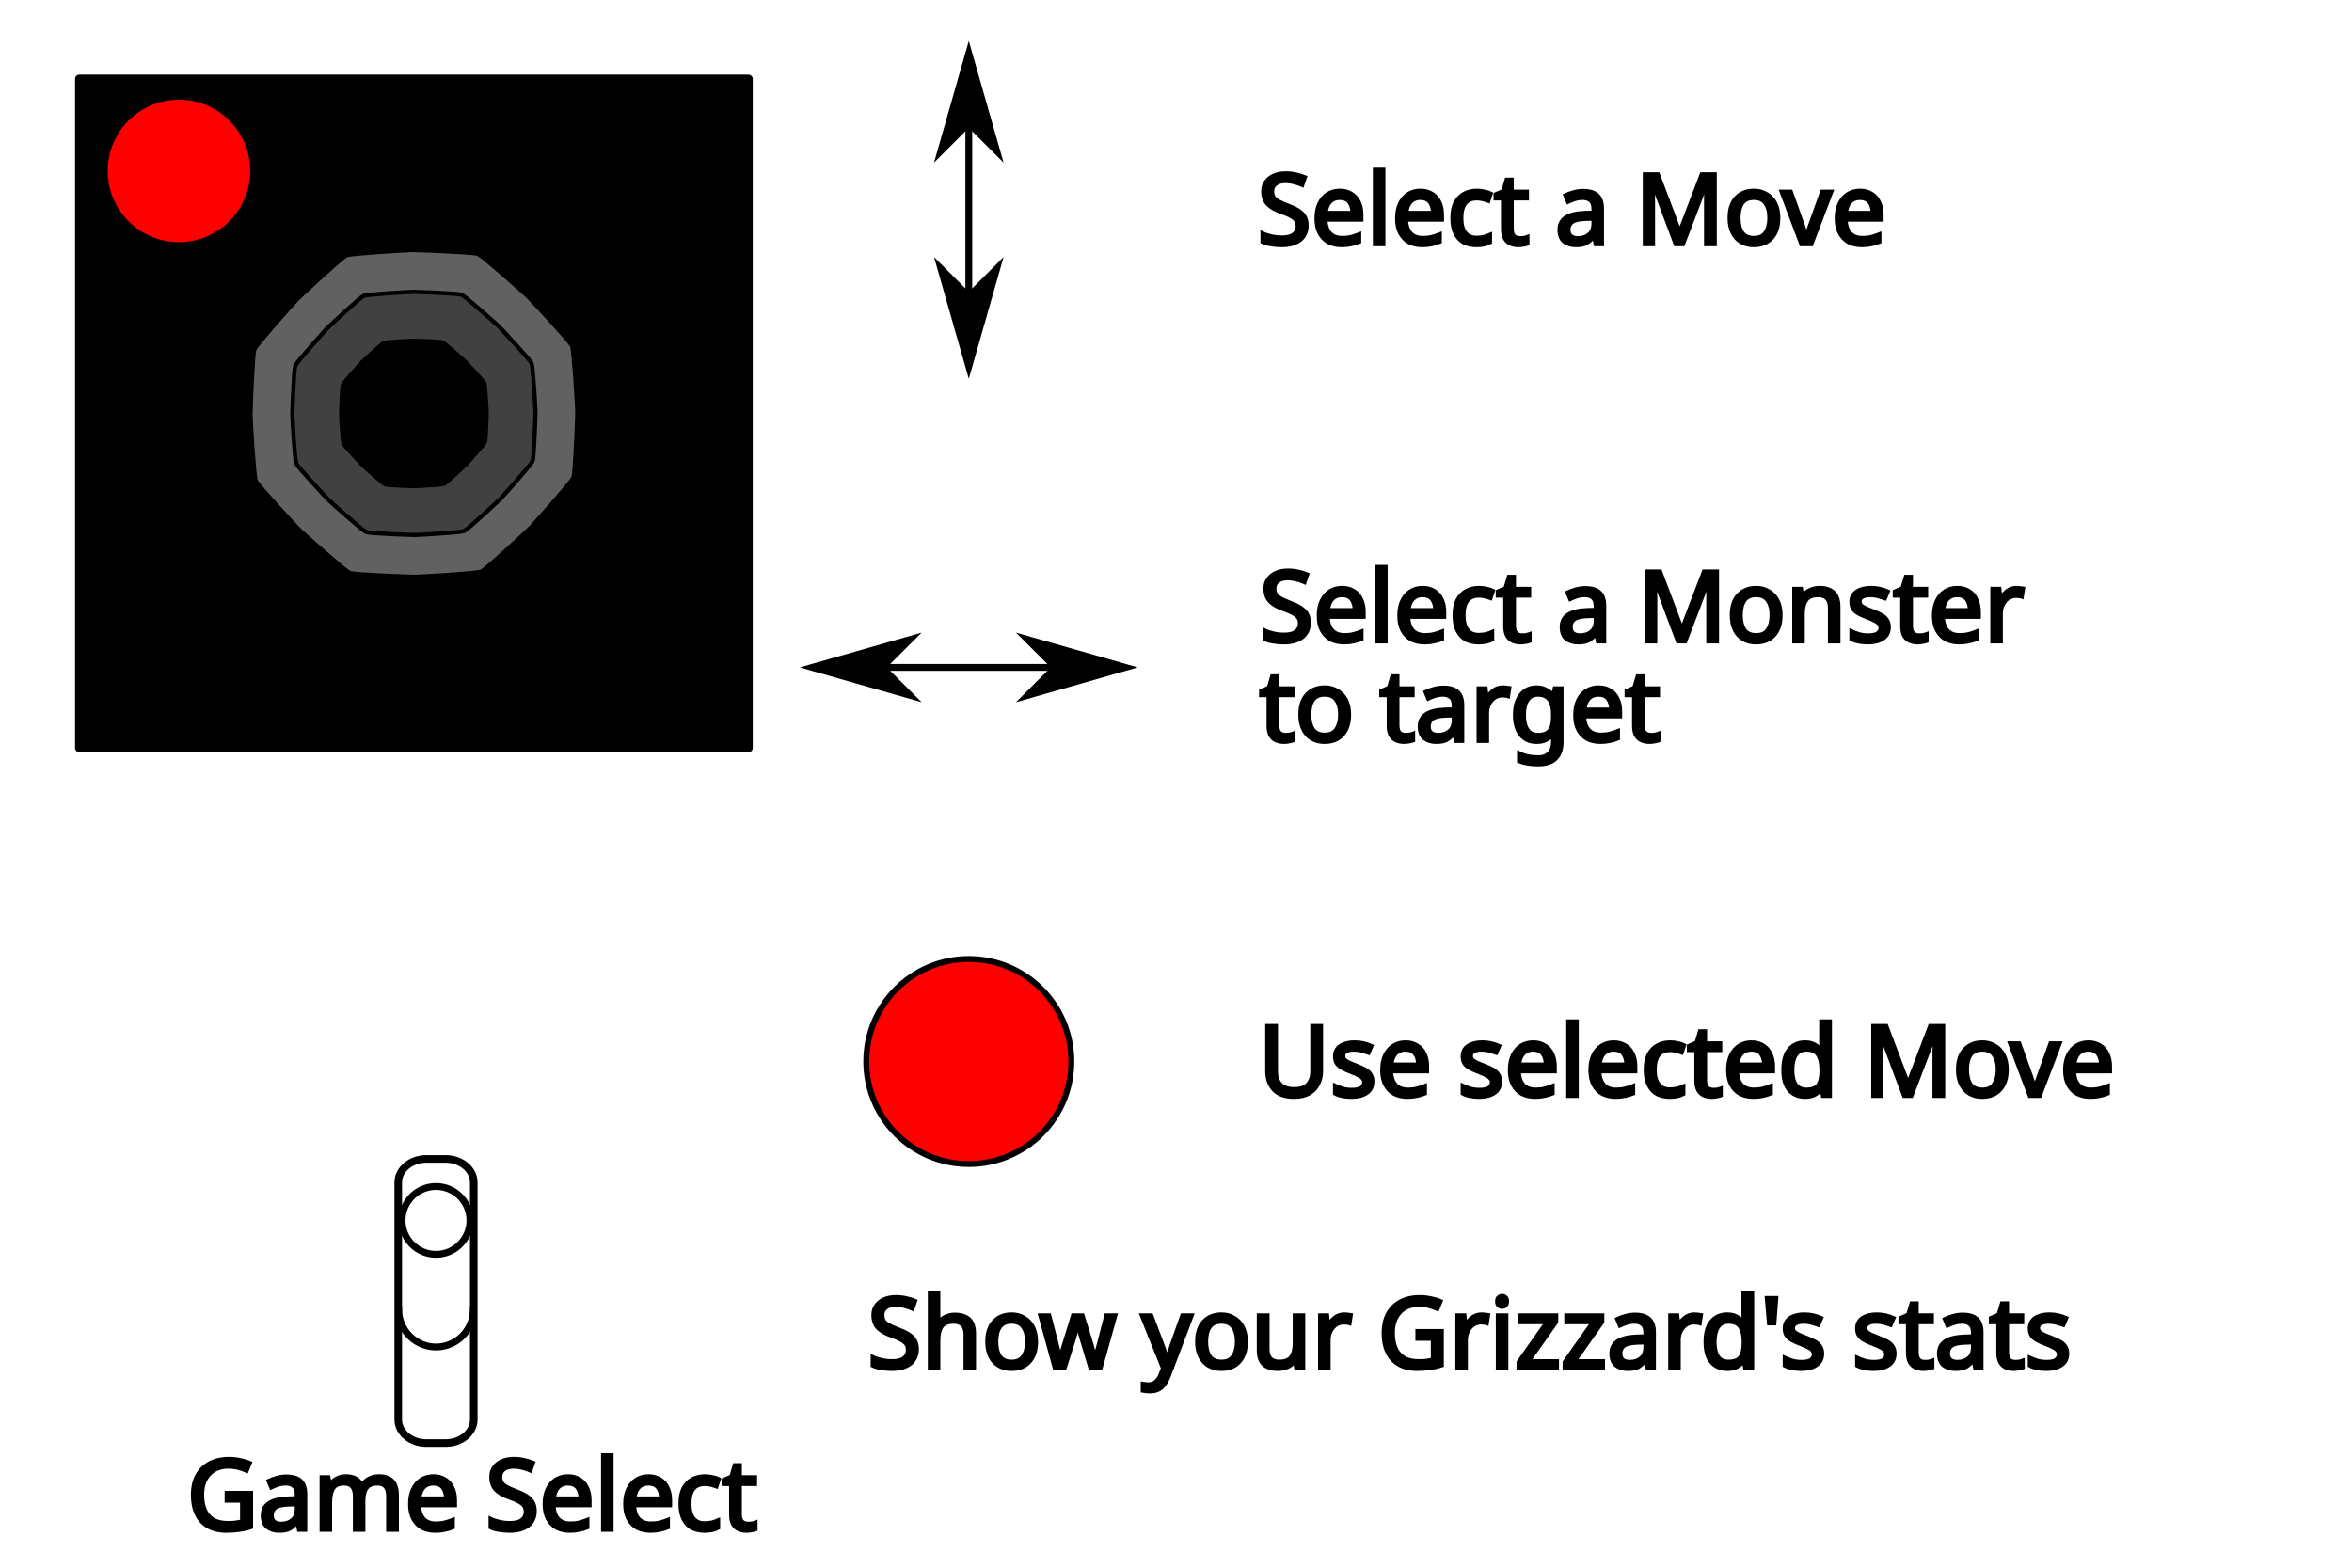
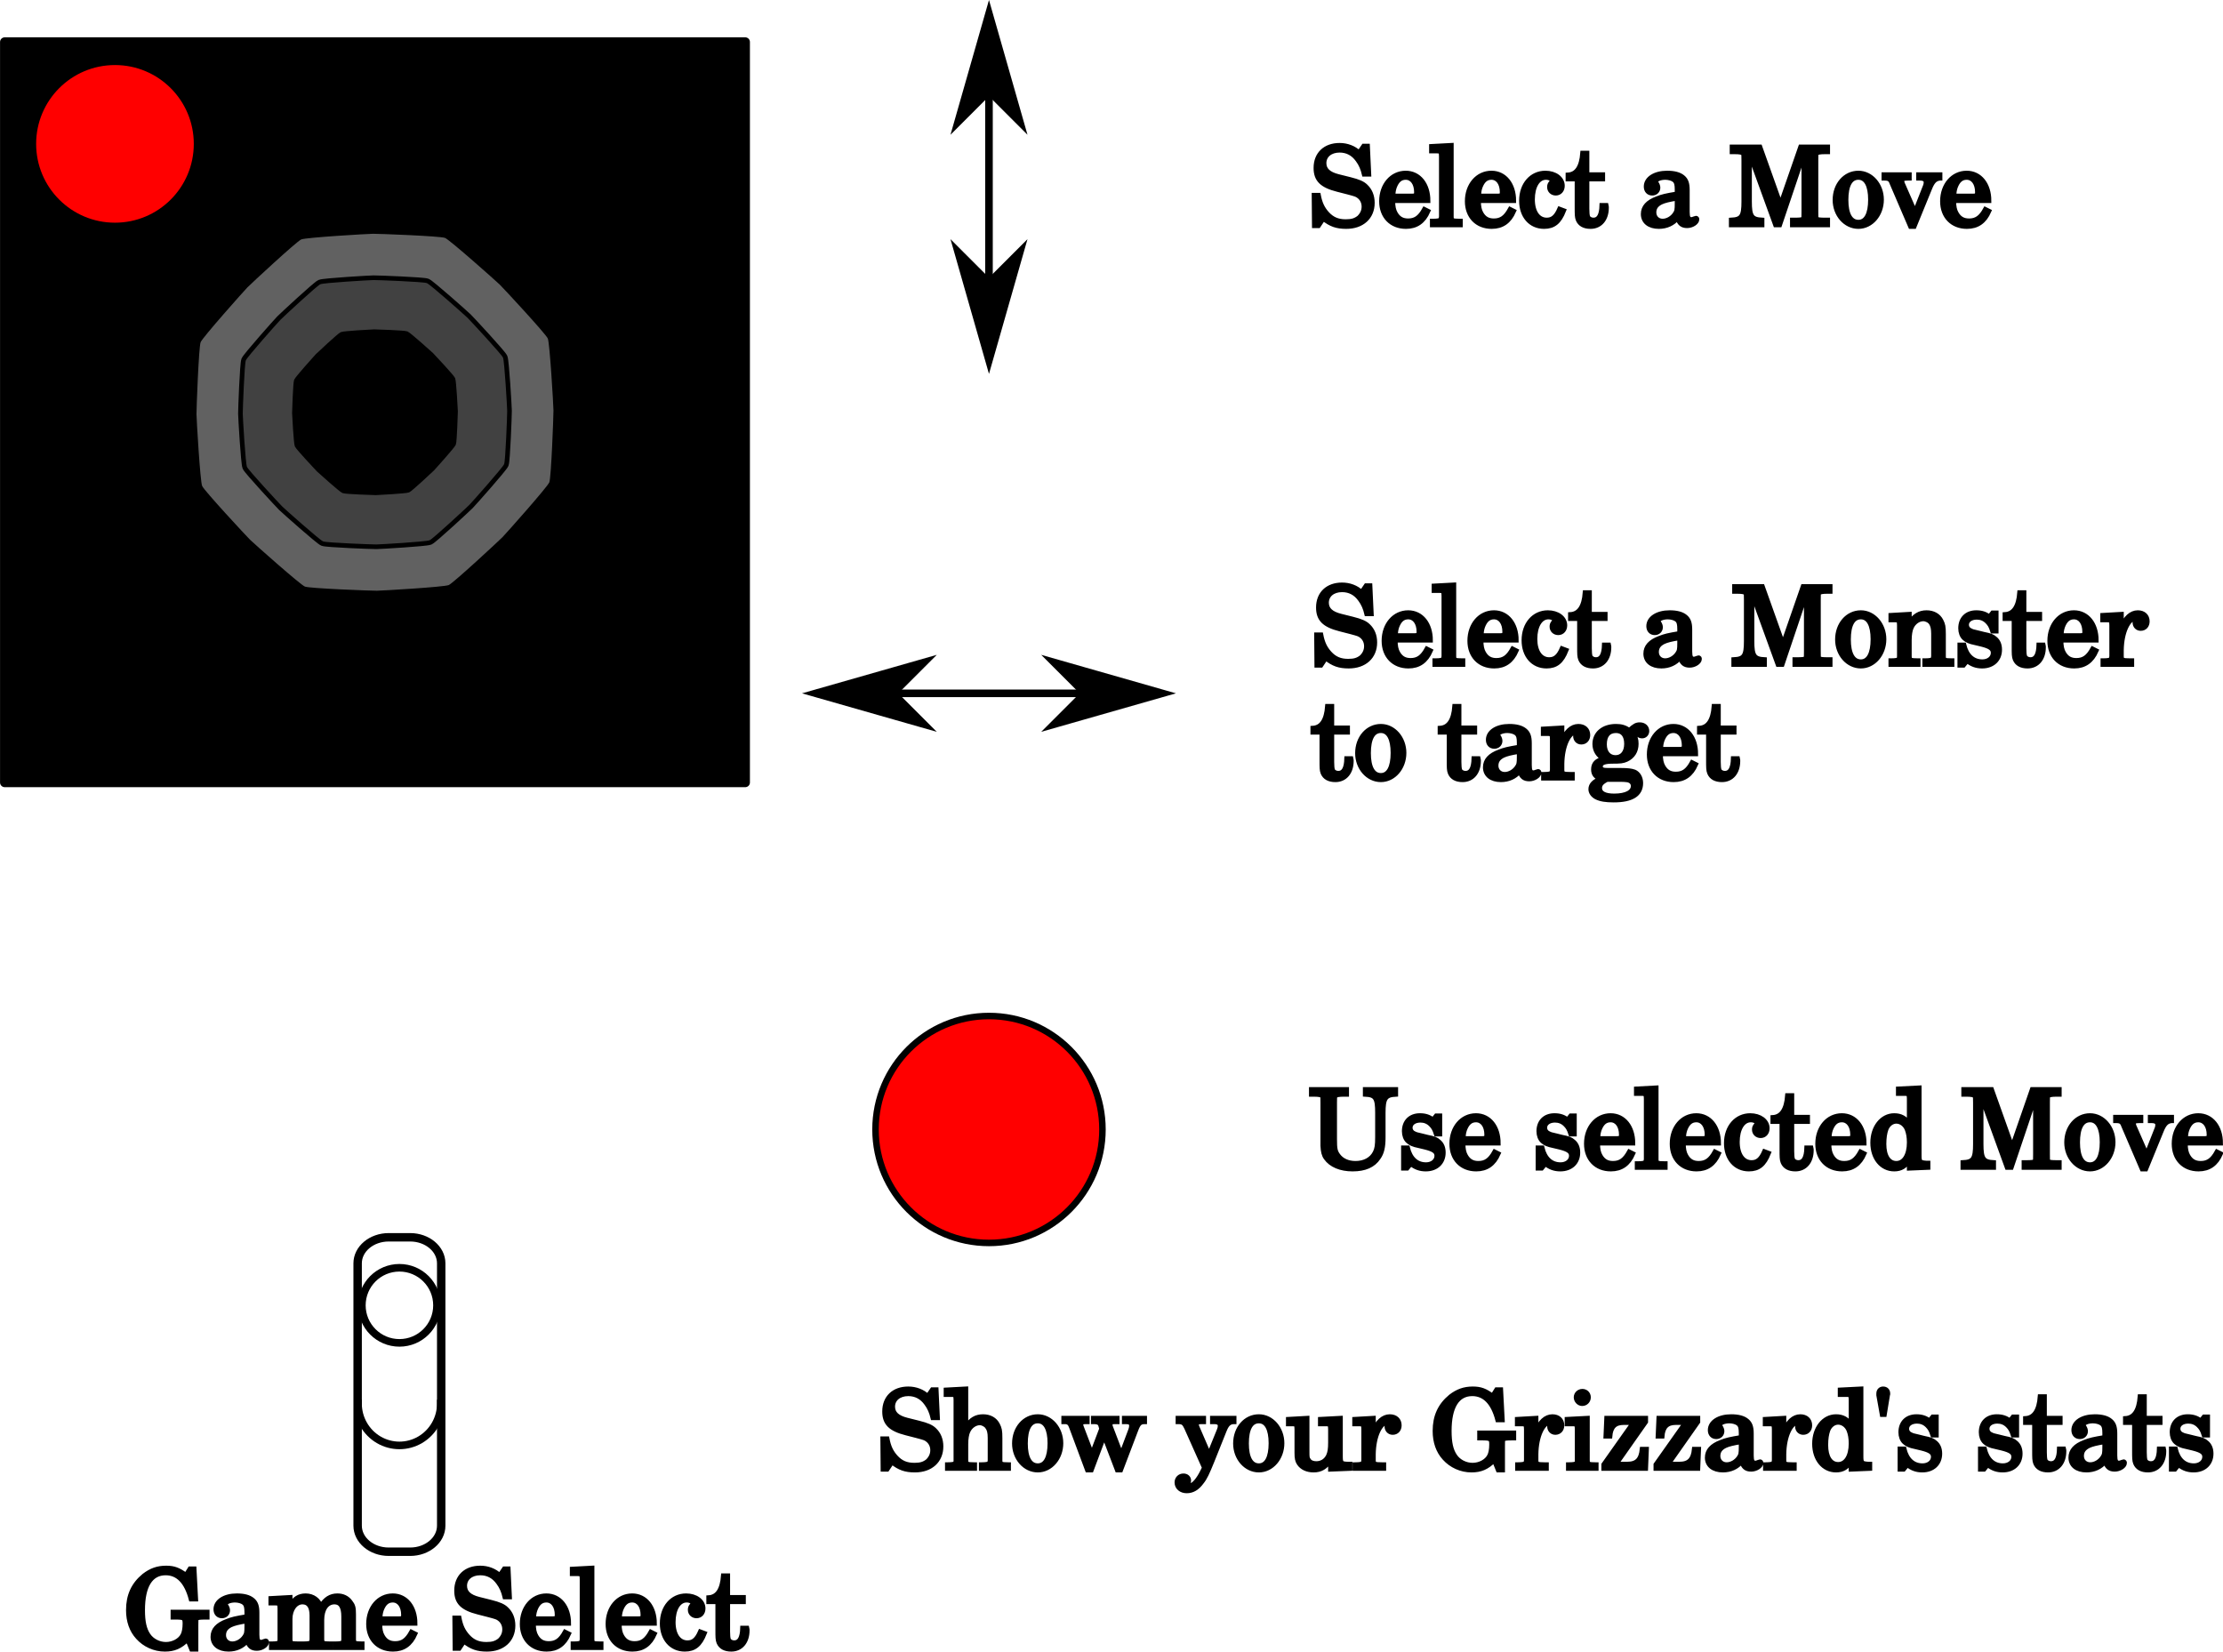
- <svg xmlns="http://www.w3.org/2000/svg" width="6in" height="4in" viewBox="0 0 152.4 101.6" version="1.1" id="svg5">
+ <svg xmlns="http://www.w3.org/2000/svg" width="5.125in" height="3.808in" viewBox="0 0 130.168 96.721" version="1.1" id="svg5">
  <defs id="defs2">
+     <rect x="400.253" y="175.241" width="81.917" height="27.508" id="rect1011" />
    <marker style="overflow:visible" id="marker3096" refX="0" refY="0" orient="auto">
      <path transform="matrix(-0.8,0,0,-0.8,-10,0)" style="fill:context-stroke;fill-rule:evenodd;stroke:context-stroke;stroke-width:1pt" d="M 0,0 5,-5 -12.5,0 5,5 Z" id="path3094" />
    </marker>
    <marker style="overflow:visible" id="Arrow1Lend" refX="0" refY="0" orient="auto">
      <path transform="matrix(-0.8,0,0,-0.8,-10,0)" style="fill:context-stroke;fill-rule:evenodd;stroke:context-stroke;stroke-width:1pt" d="M 0,0 5,-5 -12.5,0 5,5 Z" id="path2821" />
    </marker>
    <marker style="overflow:visible" id="Arrow1Lstart" refX="0" refY="0" orient="auto">
      <path transform="matrix(0.8,0,0,0.8,10,0)" style="fill:context-stroke;fill-rule:evenodd;stroke:context-stroke;stroke-width:1pt" d="M 0,0 5,-5 -12.5,0 5,5 Z" id="path2818" />
    </marker>
  </defs>
-   <g id="layer1">
+   <g id="layer1" transform="translate(-4.864035,-2.65119)">
    <g id="g13711" transform="matrix(0.7151862,0,0,0.7151862,4.267126,-10.76109)">
      <rect style="fill:#000000;fill-opacity:1;stroke:#000000;stroke-width:0.762;stroke-linecap:square;stroke-linejoin:round;stroke-opacity:1;paint-order:markers stroke fill" id="rect1207" width="60.636" height="60.636" x="1.216" y="22.192" />
      <path style="fill:#616161;fill-opacity:1;stroke:#000000;stroke-width:2.88;stroke-linecap:square;stroke-linejoin:round;stroke-opacity:1;paint-order:markers stroke fill" id="path902" d="m 170.204,199.724 c -0.579,1.003 -11.492,10.239 -12.411,10.944 -0.919,0.705 -12.664,8.856 -13.783,9.156 -1.119,0.3 -15.366,-0.886 -16.515,-1.038 -1.148,-0.151 -15.217,-2.693 -16.22,-3.272 -1.003,-0.579 -10.239,-11.492 -10.944,-12.411 -0.705,-0.919 -8.856,-12.664 -9.156,-13.783 -0.3,-1.119 0.886,-15.366 1.038,-16.515 0.151,-1.148 2.693,-15.217 3.272,-16.22 0.579,-1.003 11.492,-10.239 12.411,-10.944 0.919,-0.705 12.664,-8.856 13.783,-9.156 1.119,-0.3 15.366,0.886 16.515,1.038 1.148,0.151 15.217,2.693 16.22,3.272 1.003,0.579 10.239,11.492 10.944,12.411 0.705,0.919 8.856,12.664 9.156,13.783 0.3,1.119 -0.886,15.366 -1.038,16.515 -0.151,1.148 -2.693,15.217 -3.272,16.22 z" transform="matrix(0.05028703,0.3530596,-0.3530596,0.05028703,87.75242,-3.351145)" />
      <path style="fill:#414141;fill-opacity:1;stroke:#000000;stroke-width:2.88;stroke-linecap:square;stroke-linejoin:round;stroke-opacity:1;paint-order:markers stroke fill" id="path1291" d="m 170.204,199.724 c -0.579,1.003 -11.492,10.239 -12.411,10.944 -0.919,0.705 -12.664,8.856 -13.783,9.156 -1.119,0.3 -15.366,-0.886 -16.515,-1.038 -1.148,-0.151 -15.217,-2.693 -16.22,-3.272 -1.003,-0.579 -10.239,-11.492 -10.944,-12.411 -0.705,-0.919 -8.856,-12.664 -9.156,-13.783 -0.3,-1.119 0.886,-15.366 1.038,-16.515 0.151,-1.148 2.693,-15.217 3.272,-16.22 0.579,-1.003 11.492,-10.239 12.411,-10.944 0.919,-0.705 12.664,-8.856 13.783,-9.156 1.119,-0.3 15.366,0.886 16.515,1.038 1.148,0.151 15.217,2.693 16.22,3.272 1.003,0.579 10.239,11.492 10.944,12.411 0.705,0.919 8.856,12.664 9.156,13.783 0.3,1.119 -0.886,15.366 -1.038,16.515 -0.151,1.148 -2.693,15.217 -3.272,16.22 z" transform="matrix(0.03724916,0.2615222,-0.2615222,0.03724916,73.17663,11.13185)" />
      <path style="fill:#000000;fill-opacity:1;stroke:#000000;stroke-width:2.88;stroke-linecap:square;stroke-linejoin:round;stroke-opacity:1;paint-order:markers stroke fill" id="path1289" d="m 170.204,199.724 c -0.579,1.003 -11.492,10.239 -12.411,10.944 -0.919,0.705 -12.664,8.856 -13.783,9.156 -1.119,0.3 -15.366,-0.886 -16.515,-1.038 -1.148,-0.151 -15.217,-2.693 -16.22,-3.272 -1.003,-0.579 -10.239,-11.492 -10.944,-12.411 -0.705,-0.919 -8.856,-12.664 -9.156,-13.783 -0.3,-1.119 0.886,-15.366 1.038,-16.515 0.151,-1.148 2.693,-15.217 3.272,-16.22 0.579,-1.003 11.492,-10.239 12.411,-10.944 0.919,-0.705 12.664,-8.856 13.783,-9.156 1.119,-0.3 15.366,0.886 16.515,1.038 1.148,0.151 15.217,2.693 16.22,3.272 1.003,0.579 10.239,11.492 10.944,12.411 0.705,0.919 8.856,12.664 9.156,13.783 0.3,1.119 -0.886,15.366 -1.038,16.515 -0.151,1.148 -2.693,15.217 -3.272,16.22 z" transform="matrix(0.02255858,0.1583812,-0.1583812,0.02255858,56.75318,27.45074)" />
      <circle style="fill:#ff0000;fill-opacity:1;stroke:#000000;stroke-width:0.762;stroke-linecap:square;stroke-linejoin:round;stroke-opacity:1;paint-order:markers stroke fill" id="path1315" cx="10.245" cy="30.534" r="6.454" />
    </g>
    <path style="fill:none;fill-rule:evenodd;stroke:#000000;stroke-width:0.444;stroke-linecap:butt;stroke-linejoin:miter;stroke-miterlimit:4;stroke-dasharray:none;stroke-opacity:1;marker-start:url(#Arrow1Lstart);marker-end:url(#marker3096)" d="M 62.774,3.513 V 23.686" id="path2816" />
    <path style="fill:none;fill-rule:evenodd;stroke:#000000;stroke-width:0.444;stroke-linecap:butt;stroke-linejoin:miter;stroke-miterlimit:4;stroke-dasharray:none;stroke-opacity:1;marker-start:url(#Arrow1Lstart);marker-end:url(#marker3096)" d="M 72.861,43.254 H 52.688" id="path3586" />
    <circle style="fill:#ff0000;fill-opacity:1;stroke:#000000;stroke-width:0.762;stroke-linecap:square;stroke-linejoin:round;stroke-opacity:1;paint-order:markers stroke fill" id="circle3588" cx="62.774" cy="68.795" r="6.454" />
    <text xml:space="preserve" style="font-size:6.35px;line-height:100%;font-family:'Noto Sans';-inkscape-font-specification:'Noto Sans';text-decoration:none;text-decoration-line:none;text-decoration-color:#000000;letter-spacing:0px;word-spacing:0px;fill:#000000;stroke:#000000;stroke-width:0.265px;stroke-linecap:butt;stroke-linejoin:miter;stroke-opacity:1;stop-color:#000000" x="81.477" y="15.829" id="text6782">
-       <tspan id="tspan6780" style="font-style:normal;font-variant:normal;font-weight:normal;font-stretch:normal;font-size:6.35px;font-family:'Garamond Libre';-inkscape-font-specification:'Garamond Libre';stroke-width:0.265px" x="81.477" y="15.829">Select a Move</tspan>
+       <tspan id="tspan6780" style="font-style:normal;font-variant:normal;font-weight:normal;font-stretch:normal;font-size:6.35px;font-family:C059;-inkscape-font-specification:C059;stroke-width:0.265px" x="81.477" y="15.829">Select a Move</tspan>
    </text>
    <text xml:space="preserve" style="font-size:6.35px;line-height:100%;font-family:'Noto Sans';-inkscape-font-specification:'Noto Sans';text-decoration:none;text-decoration-line:none;text-decoration-color:#000000;letter-spacing:0px;word-spacing:0px;fill:#000000;stroke:#000000;stroke-width:0.265px;stroke-linecap:butt;stroke-linejoin:miter;stroke-opacity:1;stop-color:#000000" x="81.623" y="41.571" id="text10480">
-       <tspan id="tspan10478" style="font-style:normal;font-variant:normal;font-weight:normal;font-stretch:normal;font-size:6.35px;font-family:'Garamond Libre';-inkscape-font-specification:'Garamond Libre';stroke-width:0.265px" x="81.623" y="41.571">Select a Monster</tspan>
-       <tspan style="font-style:normal;font-variant:normal;font-weight:normal;font-stretch:normal;font-size:6.35px;font-family:'Garamond Libre';-inkscape-font-specification:'Garamond Libre';stroke-width:0.265px" x="81.623" y="48.017" id="tspan11028">to target</tspan>
+       <tspan id="tspan10478" style="font-style:normal;font-variant:normal;font-weight:normal;font-stretch:normal;font-size:6.35px;font-family:C059;-inkscape-font-specification:C059;stroke-width:0.265px" x="81.623" y="41.571">Select a Monster</tspan>
+       <tspan style="font-style:normal;font-variant:normal;font-weight:normal;font-stretch:normal;font-size:6.35px;font-family:C059;-inkscape-font-specification:C059;stroke-width:0.265px" x="81.623" y="48.225" id="tspan11028">to target</tspan>
    </text>
    <text xml:space="preserve" style="font-size:6.35px;line-height:100%;font-family:'Noto Sans';-inkscape-font-specification:'Noto Sans';text-decoration:none;text-decoration-line:none;text-decoration-color:#000000;letter-spacing:0px;word-spacing:0px;fill:#000000;stroke:#000000;stroke-width:0.265px;stroke-linecap:butt;stroke-linejoin:miter;stroke-opacity:1;stop-color:#000000" x="81.534" y="71.024" id="text12528">
-       <tspan id="tspan12526" style="font-style:normal;font-variant:normal;font-weight:normal;font-stretch:normal;font-size:6.35px;font-family:'Garamond Libre';-inkscape-font-specification:'Garamond Libre';stroke-width:0.265px" x="81.534" y="71.024">Use selected Move</tspan>
+       <tspan id="tspan12526" style="font-style:normal;font-variant:normal;font-weight:normal;font-stretch:normal;font-size:6.35px;font-family:C059;-inkscape-font-specification:C059;stroke-width:0.265px" x="81.534" y="71.024">Use selected Move</tspan>
    </text>
    <g id="g16222">
      <rect style="fill:none;fill-opacity:1;stroke:#000000;stroke-width:0.493;stroke-linecap:square;stroke-linejoin:round;stroke-miterlimit:4;stroke-dasharray:none;stroke-opacity:1;paint-order:markers stroke fill" id="rect13735" width="4.894" height="18.414" x="25.804" y="75.109" rx="1.819" ry="1.525" />
      <circle style="fill:none;fill-opacity:1;stroke:#000000;stroke-width:0.444;stroke-linecap:square;stroke-linejoin:round;stroke-miterlimit:4;stroke-dasharray:none;stroke-opacity:1;paint-order:markers stroke fill" id="path13963" cx="28.251" cy="79.093" r="2.199" />
      <path style="fill:none;fill-opacity:1;stroke:#000000;stroke-width:0.444;stroke-linecap:square;stroke-linejoin:round;stroke-miterlimit:4;stroke-dasharray:none;stroke-opacity:1;paint-order:markers stroke fill" id="circle14045" d="m 30.675,84.841 a 2.424,2.456 0 0 1 -1.212,2.127 2.424,2.456 0 0 1 -2.424,0 2.424,2.456 0 0 1 -1.212,-2.127" />
      <text xml:space="preserve" style="font-size:6.35px;line-height:100%;font-family:'Noto Sans';-inkscape-font-specification:'Noto Sans';text-decoration:none;text-decoration-line:none;text-decoration-color:#000000;letter-spacing:0px;word-spacing:0px;fill:#000000;stroke:#000000;stroke-width:0.265px;stroke-linecap:butt;stroke-linejoin:miter;stroke-opacity:1;stop-color:#000000" x="12.109" y="99.145" id="text14709">
-         <tspan id="tspan14707" style="font-style:normal;font-variant:normal;font-weight:normal;font-stretch:normal;font-size:6.35px;font-family:'Garamond Libre';-inkscape-font-specification:'Garamond Libre';stroke-width:0.265px" x="12.109" y="99.145">Game Select</tspan>
+         <tspan id="tspan14707" style="font-style:normal;font-variant:normal;font-weight:normal;font-stretch:normal;font-size:6.35px;font-family:C059;-inkscape-font-specification:C059;stroke-width:0.265px" x="12.109" y="99.145">Game Select</tspan>
      </text>
    </g>
    <text xml:space="preserve" style="font-size:6.35px;line-height:100%;font-family:'Noto Sans';-inkscape-font-specification:'Noto Sans';text-decoration:none;text-decoration-line:none;text-decoration-color:#000000;letter-spacing:0px;word-spacing:0px;fill:#000000;stroke:#000000;stroke-width:0.265px;stroke-linecap:butt;stroke-linejoin:miter;stroke-opacity:1;stop-color:#000000" x="56.22" y="88.654" id="text15413">
-       <tspan id="tspan15411" style="font-style:normal;font-variant:normal;font-weight:normal;font-stretch:normal;font-size:6.35px;font-family:'Garamond Libre';-inkscape-font-specification:'Garamond Libre';stroke-width:0.265px" x="56.22" y="88.654">Show your Grizzard's stats</tspan>
+       <tspan id="tspan15411" style="font-style:normal;font-variant:normal;font-weight:normal;font-stretch:normal;font-size:6.35px;font-family:C059;-inkscape-font-specification:C059;stroke-width:0.265px" x="56.22" y="88.654">Show your Grizzard's stats</tspan>
    </text>
+     <text xml:space="preserve" transform="scale(0.2645833)" id="text1009" style="font-size:17.333px;line-height:100%;font-family:'Noto Sans';-inkscape-font-specification:'Noto Sans';text-decoration:none;text-decoration-line:none;text-decoration-color:#000000;letter-spacing:0px;word-spacing:0px;white-space:pre;shape-inside:url(#rect1011);fill:#000000;stroke:#000000;stroke-width:1px;stroke-linecap:butt;stroke-linejoin:miter;stroke-opacity:1;stop-color:#000000" />
  </g>
</svg>
